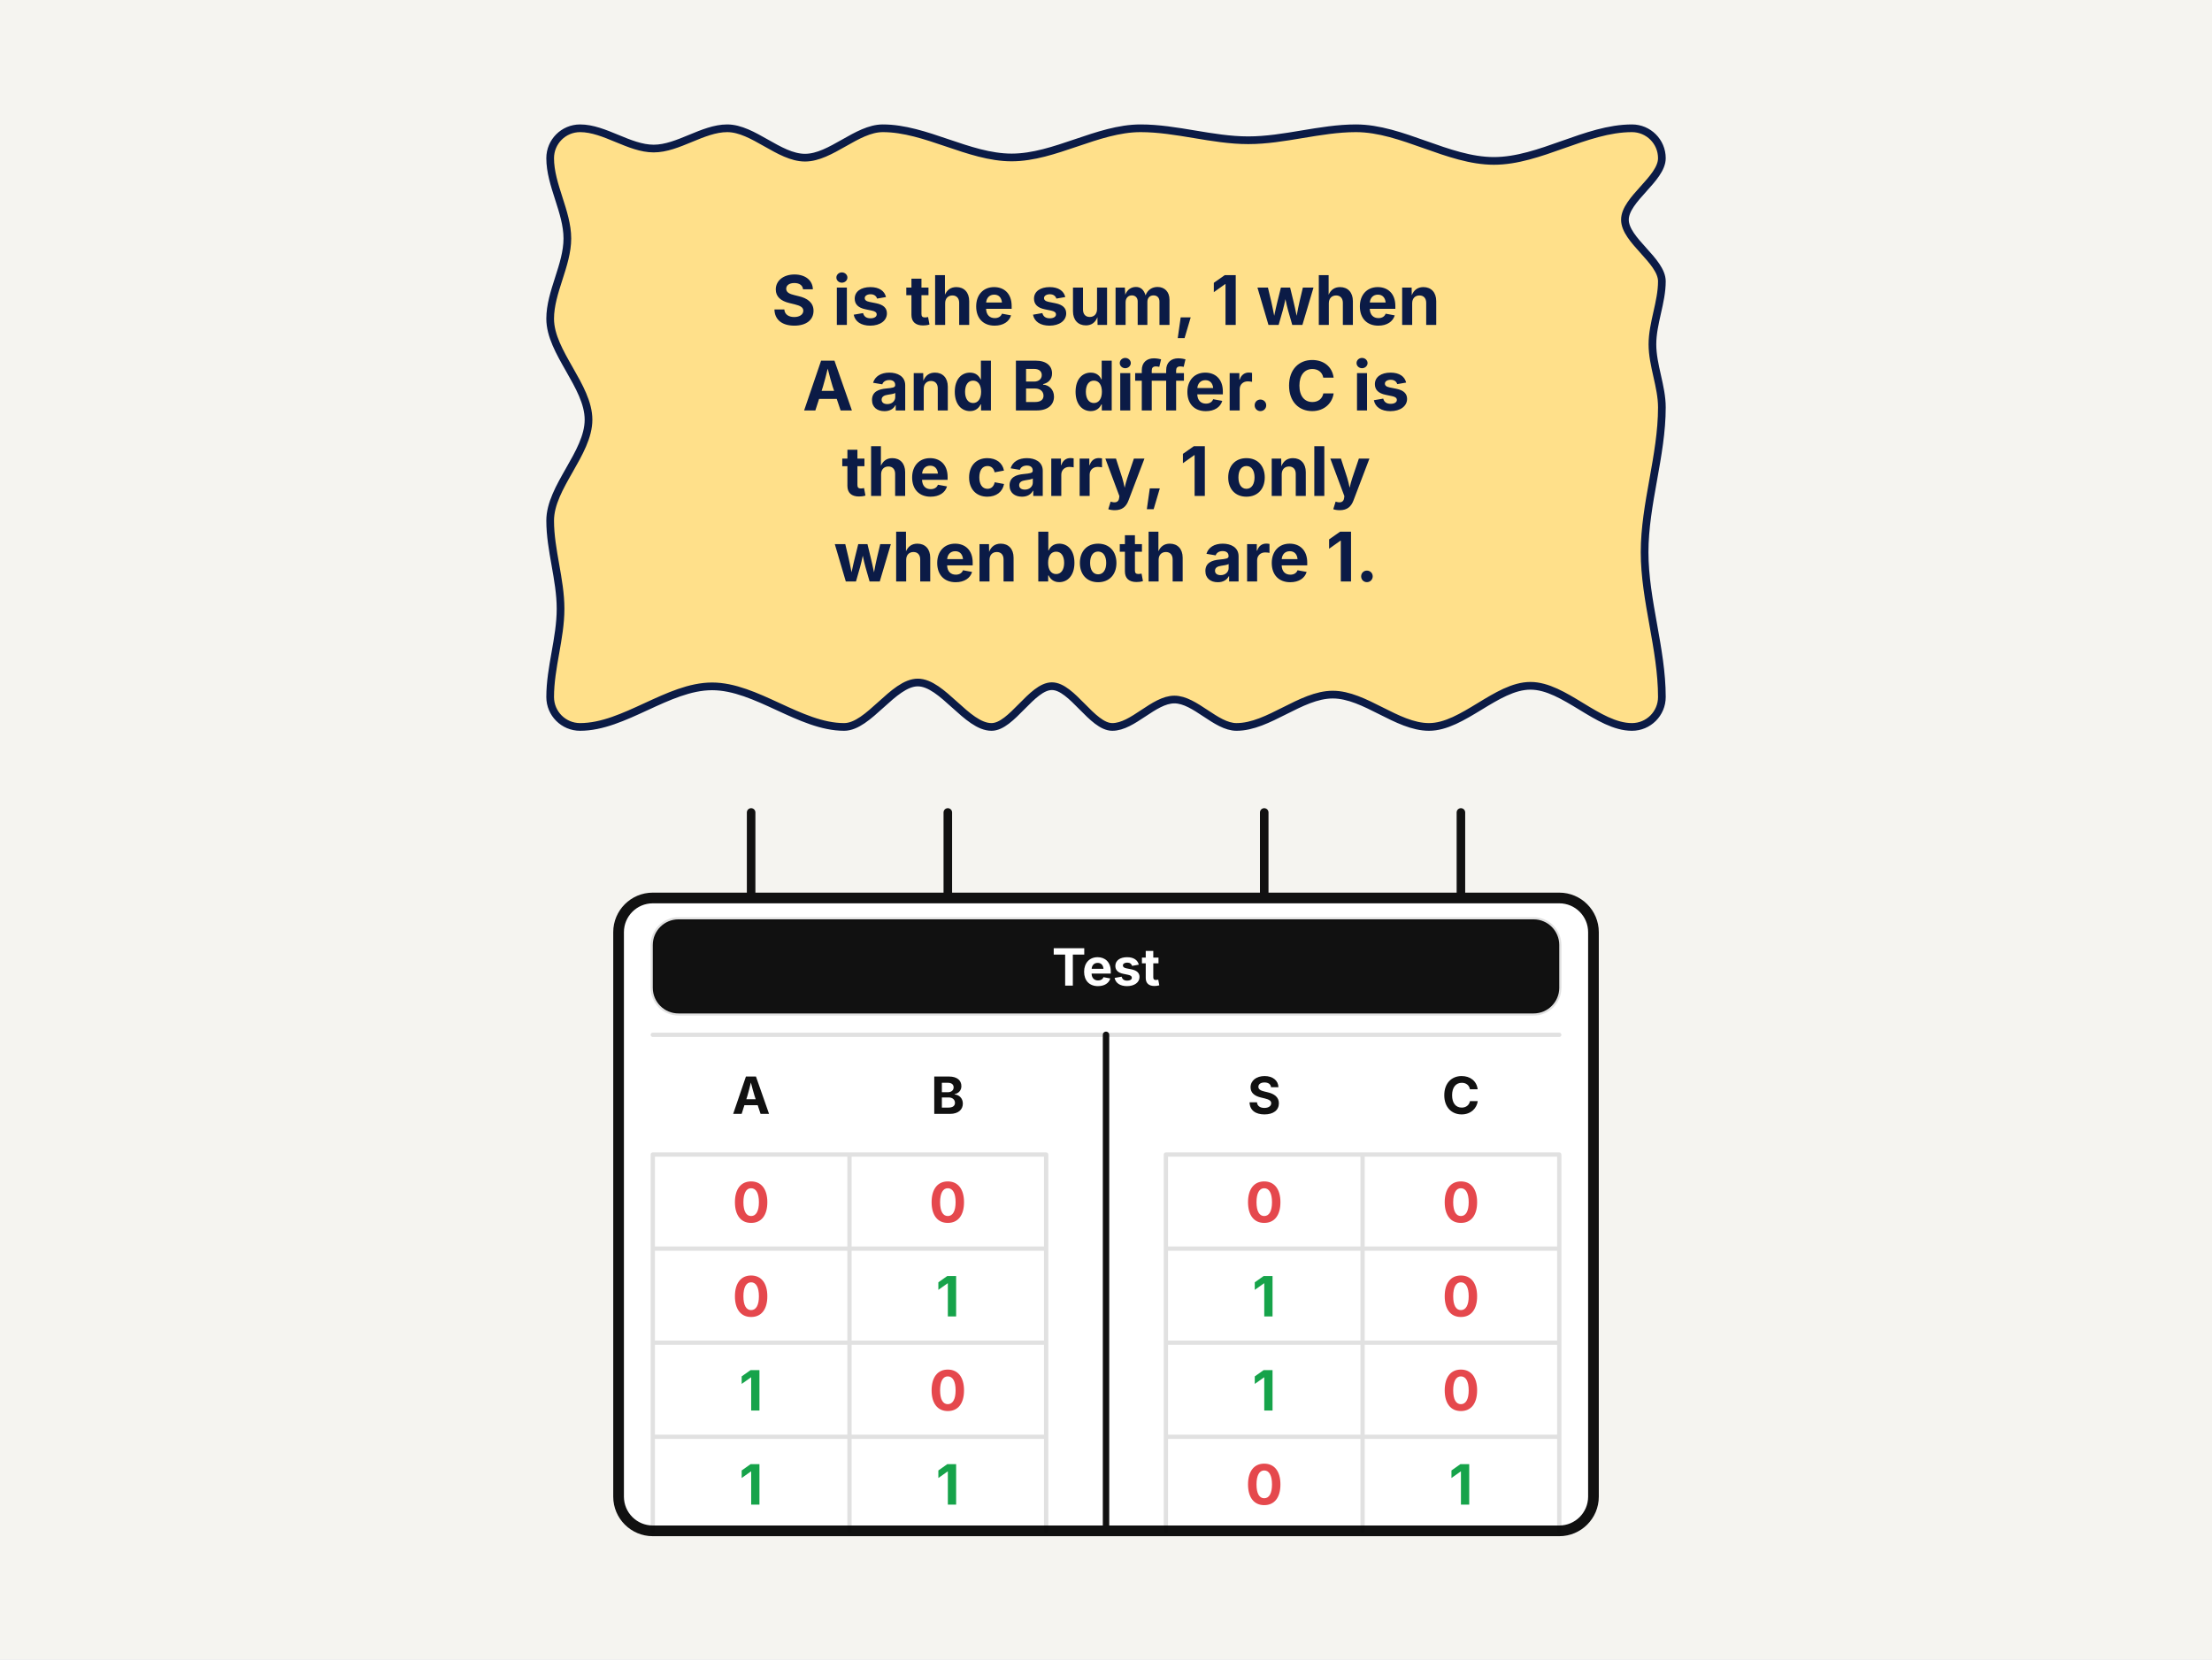
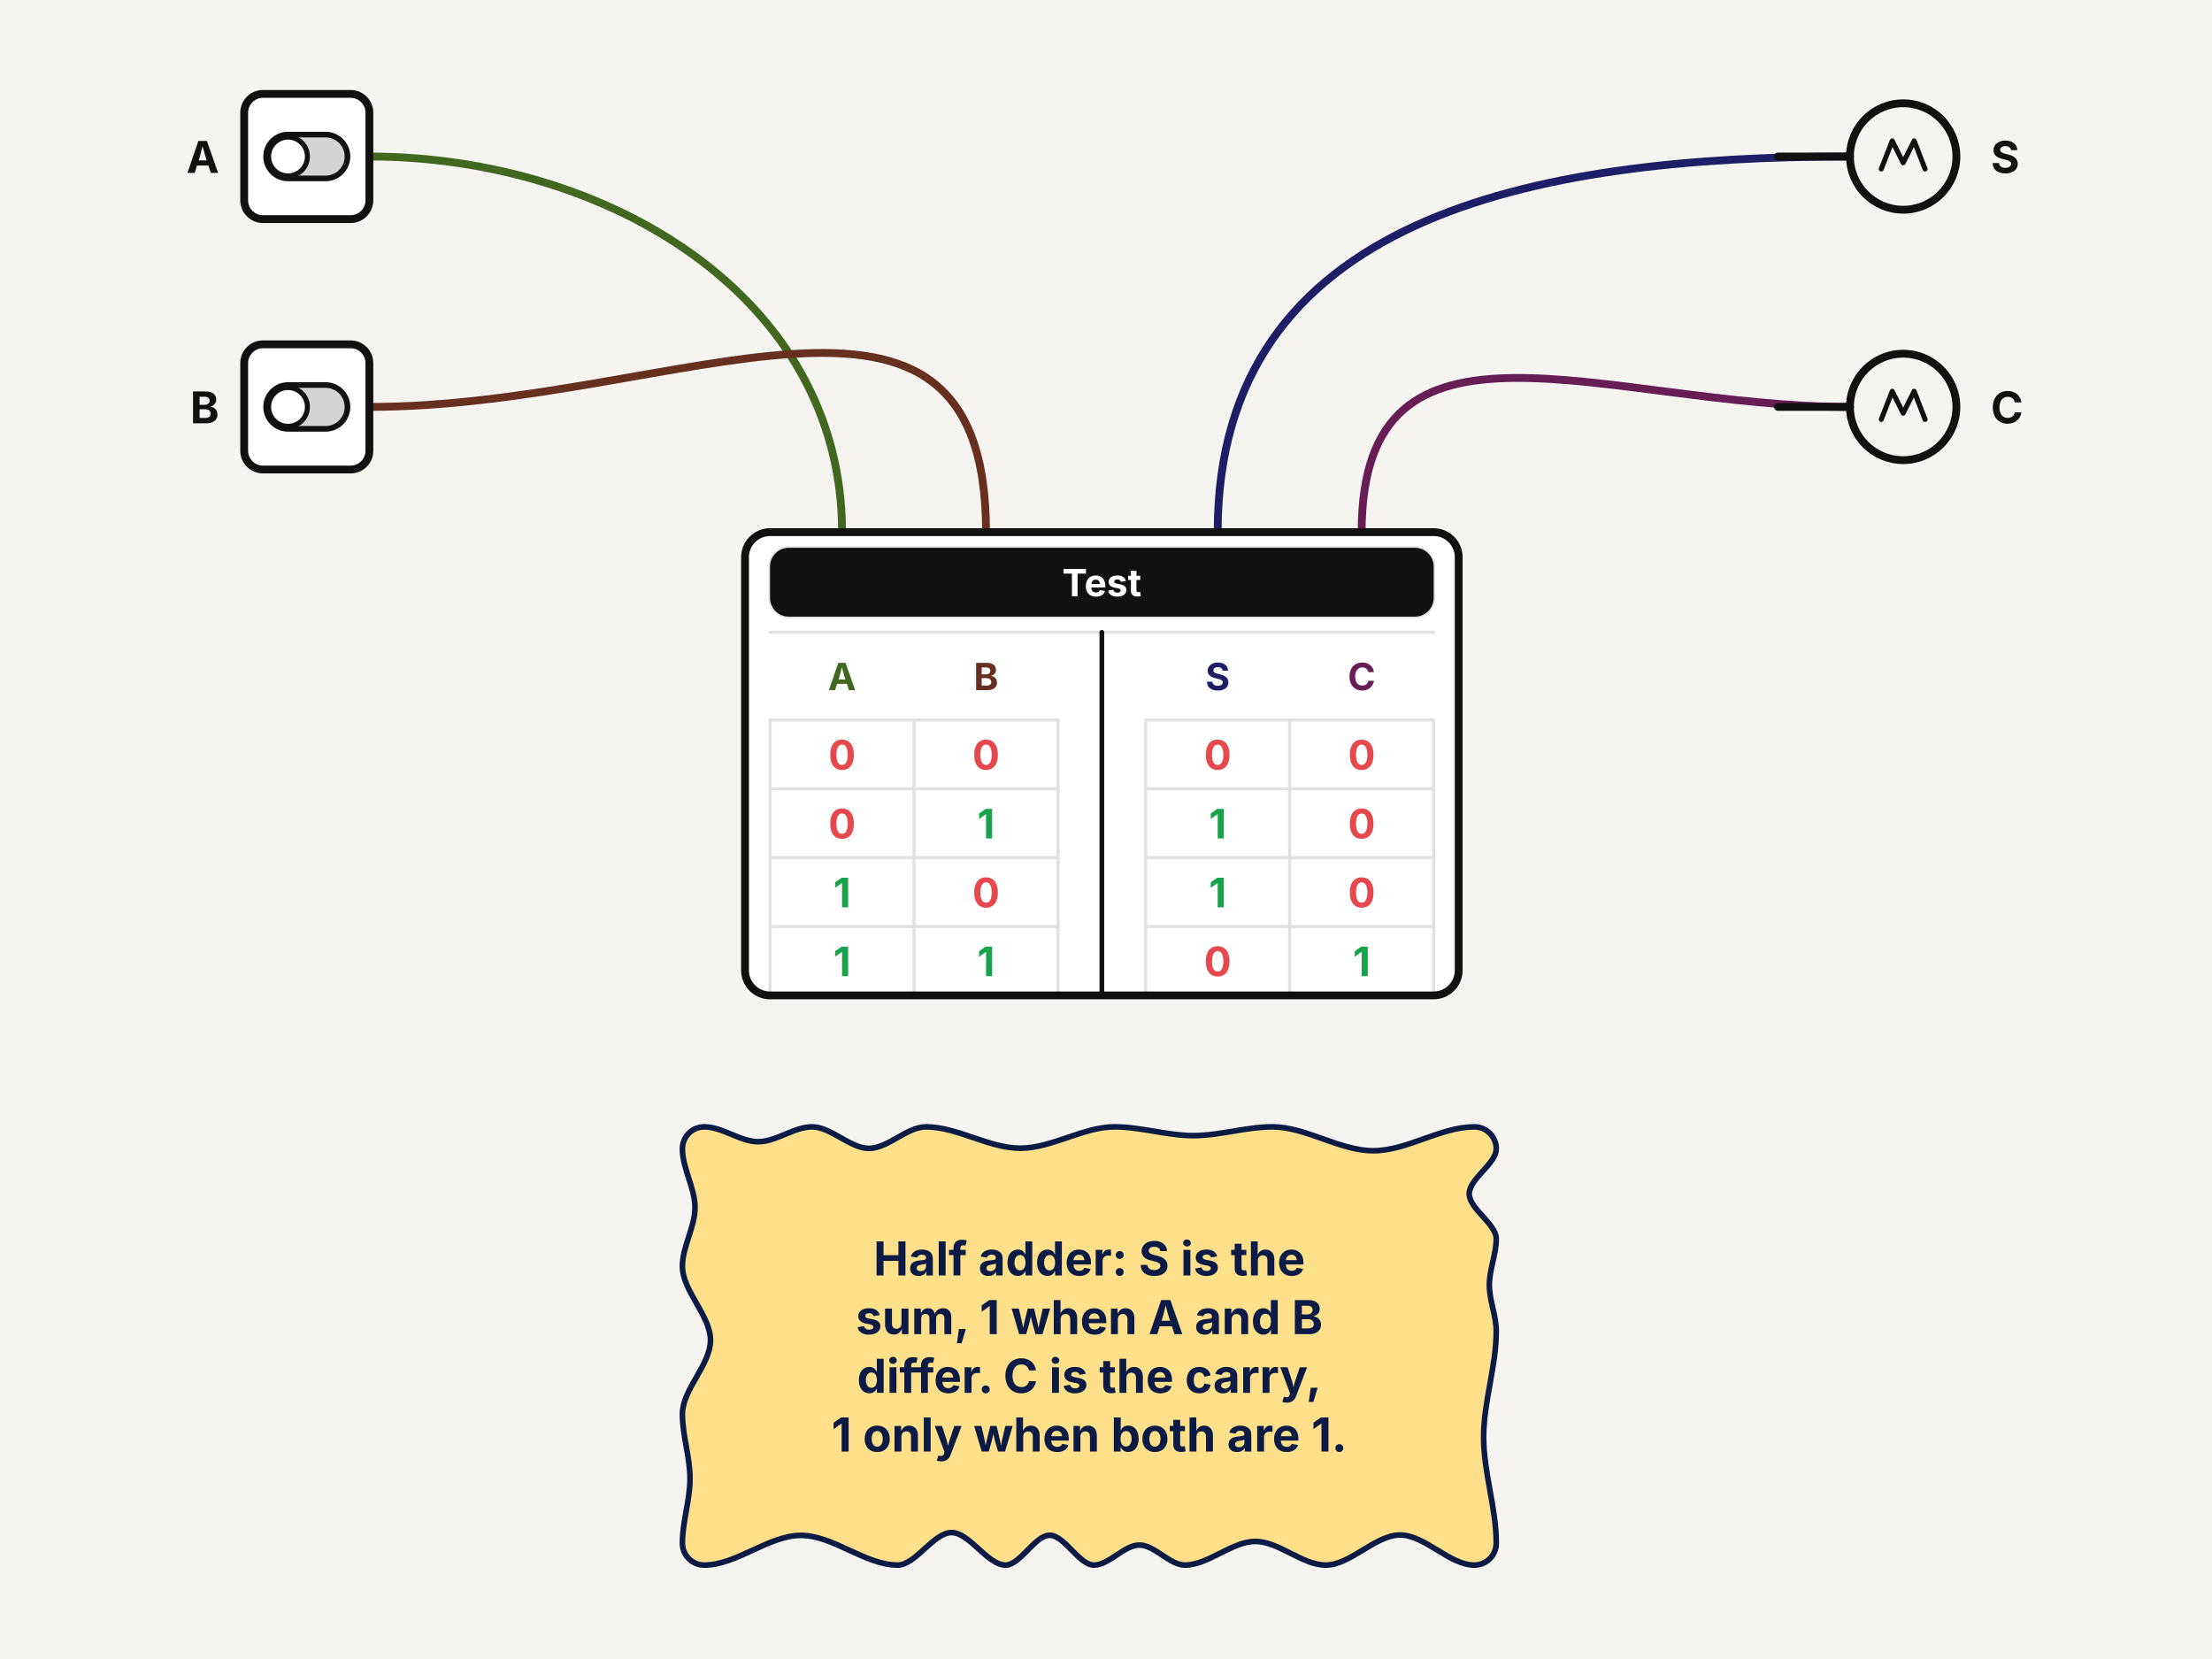
- <svg xmlns="http://www.w3.org/2000/svg" viewBox="-144.67 -210 517.33 388" width="517.33" height="388" font-family="Inter, 'Segoe UI', system-ui, -apple-system, sans-serif" stroke-linejoin="round" stroke-linecap="round">
-   <rect x="-144.67" y="-210" width="517.33" height="388" fill="#f5f4f0" />
+ <svg xmlns="http://www.w3.org/2000/svg" viewBox="-238.01 -170 706.67 530" width="706.67" height="530" font-family="Inter, 'Segoe UI', system-ui, -apple-system, sans-serif" stroke-linejoin="round" stroke-linecap="round">
+   <rect x="-238.01" y="-170" width="706.67" height="530" fill="#f5f4f0" />
+   <path d="M-120 -120C-44.5 -120 31 -75.5 31 0" fill="none" stroke="hsl(90, 55%, 26%)" stroke-width="2.5" />
+   <path d="M-120 -40C-21.5 -40 77 -98.5 77 0" fill="none" stroke="hsl(15, 55%, 26%)" stroke-width="2.5" />
+   <path d="M353 -120C252 -120 151 -101 151 0" fill="none" stroke="hsl(240, 55%, 26%)" stroke-width="2.5" />
+   <path d="M353 -40C275 -40 197 -78 197 0" fill="none" stroke="hsl(315, 55%, 26%)" stroke-width="2.5" />
  <g transform="matrix(1 0 0 1 0 0)">
    <path d="M8 0H220A8 8 0 0 1 228 8V140A8 8 0 0 1 220 148H8A8 8 0 0 1 0 140V8A8 8 0 0 1 8 0Z" fill="#ffffff" stroke="#111111" stroke-width="2.5" />
-     <path d="M31 0V-20M77 0V-20M151 0V-20M197 0V-20" fill="none" stroke="#111111" stroke-width="2" />
    <text x="31" y="71" font-size="13" font-weight="700" fill="#e5484d" text-anchor="middle" dominant-baseline="middle">0</text>
    <text x="77" y="71" font-size="13" font-weight="700" fill="#e5484d" text-anchor="middle" dominant-baseline="middle">0</text>
    <text x="151" y="71" font-size="13" font-weight="700" fill="#e5484d" text-anchor="middle" dominant-baseline="middle">0</text>
    <text x="197" y="71" font-size="13" font-weight="700" fill="#e5484d" text-anchor="middle" dominant-baseline="middle">0</text>
    <text x="31" y="93" font-size="13" font-weight="700" fill="#e5484d" text-anchor="middle" dominant-baseline="middle">0</text>
    <text x="77" y="93" font-size="13" font-weight="700" fill="#16a34a" text-anchor="middle" dominant-baseline="middle">1</text>
    <text x="151" y="93" font-size="13" font-weight="700" fill="#16a34a" text-anchor="middle" dominant-baseline="middle">1</text>
    <text x="197" y="93" font-size="13" font-weight="700" fill="#e5484d" text-anchor="middle" dominant-baseline="middle">0</text>
    <text x="31" y="115" font-size="13" font-weight="700" fill="#16a34a" text-anchor="middle" dominant-baseline="middle">1</text>
    <text x="77" y="115" font-size="13" font-weight="700" fill="#e5484d" text-anchor="middle" dominant-baseline="middle">0</text>
    <text x="151" y="115" font-size="13" font-weight="700" fill="#16a34a" text-anchor="middle" dominant-baseline="middle">1</text>
    <text x="197" y="115" font-size="13" font-weight="700" fill="#e5484d" text-anchor="middle" dominant-baseline="middle">0</text>
    <text x="31" y="137" font-size="13" font-weight="700" fill="#16a34a" text-anchor="middle" dominant-baseline="middle">1</text>
    <text x="77" y="137" font-size="13" font-weight="700" fill="#16a34a" text-anchor="middle" dominant-baseline="middle">1</text>
    <text x="151" y="137" font-size="13" font-weight="700" fill="#e5484d" text-anchor="middle" dominant-baseline="middle">0</text>
    <text x="197" y="137" font-size="13" font-weight="700" fill="#16a34a" text-anchor="middle" dominant-baseline="middle">1</text>
    <path d="M8 32H220M8 60H100M8 82H100M8 104H100M8 126H100M8 60V148M100 60V148M128 60H220M128 82H220M128 104H220M128 126H220M128 60V148M220 60V148M54 60V148M174 60V148M114 32V148" fill="none" stroke="rgba(0,0,0,0.12)" stroke-width="1" />
    <path d="M114 32V148" fill="none" stroke="#111111" stroke-width="1.5" />
-     <text x="31" y="46" font-size="12" font-weight="700" fill="#111111" text-anchor="middle" dominant-baseline="middle">A</text>
-     <text x="77" y="46" font-size="12" font-weight="700" fill="#111111" text-anchor="middle" dominant-baseline="middle">B</text>
-     <text x="151" y="46" font-size="12" font-weight="700" fill="#111111" text-anchor="middle" dominant-baseline="middle">S</text>
-     <text x="197" y="46" font-size="12" font-weight="700" fill="#111111" text-anchor="middle" dominant-baseline="middle">C</text>
+     <text x="31" y="46" font-size="12" font-weight="700" fill="hsl(90, 55%, 26%)" text-anchor="middle" dominant-baseline="middle">A</text>
+     <text x="77" y="46" font-size="12" font-weight="700" fill="hsl(15, 55%, 26%)" text-anchor="middle" dominant-baseline="middle">B</text>
+     <text x="151" y="46" font-size="12" font-weight="700" fill="hsl(240, 55%, 26%)" text-anchor="middle" dominant-baseline="middle">S</text>
+     <text x="197" y="46" font-size="12" font-weight="700" fill="hsl(315, 55%, 26%)" text-anchor="middle" dominant-baseline="middle">C</text>
    <path d="M14 5H214A6 6 0 0 1 220 11V21A6 6 0 0 1 214 27H14A6 6 0 0 1 8 21V11A6 6 0 0 1 14 5Z" fill="#111111" stroke="rgba(0,0,0,0.12)" stroke-width="1" />
    <text x="114" y="16" font-size="12" font-weight="700" fill="#ffffff" text-anchor="middle" dominant-baseline="middle">Test</text>
  </g>
-   <g transform="matrix(1 0 0 1 -16 -180)">
+   <g transform="matrix(1 0 0 1 -160 -140)">
+     <path d="M6 0H34A6 6 0 0 1 40 6V34A6 6 0 0 1 34 40H6A6 6 0 0 1 0 34V6A6 6 0 0 1 6 0Z" fill="#ffffff" stroke="#111111" stroke-width="2.5" />
+     <path d="M14 13H26A7 7 0 0 1 33 20V20A7 7 0 0 1 26 27H14A7 7 0 0 1 7 20V20A7 7 0 0 1 14 13Z" fill="#d4d4d4" />
+     <path d="M19.8 20A5.8 5.8 0 1 1 8.2 20A5.8 5.8 0 1 1 19.8 20Z" fill="hsl(90, 100%, 50%)" />
+     <path d="M14 13H26A7 7 0 0 1 33 20V20A7 7 0 0 1 26 27H14A7 7 0 0 1 7 20V20A7 7 0 0 1 14 13Z" fill="none" stroke="#111111" stroke-width="1.8" />
+     <path d="M20.2 20A6.2 6.2 0 1 1 7.8 20A6.2 6.2 0 1 1 20.2 20Z" fill="#ffffff" stroke="#111111" stroke-width="1.6" />
+   </g>
+   <g transform="matrix(1 0 0 1 -160 -60)">
+     <path d="M6 0H34A6 6 0 0 1 40 6V34A6 6 0 0 1 34 40H6A6 6 0 0 1 0 34V6A6 6 0 0 1 6 0Z" fill="#ffffff" stroke="#111111" stroke-width="2.5" />
+     <path d="M14 13H26A7 7 0 0 1 33 20V20A7 7 0 0 1 26 27H14A7 7 0 0 1 7 20V20A7 7 0 0 1 14 13Z" fill="#d4d4d4" />
+     <path d="M19.8 20A5.8 5.8 0 1 1 8.2 20A5.8 5.8 0 1 1 19.8 20Z" fill="hsl(15, 100%, 50%)" />
+     <path d="M14 13H26A7 7 0 0 1 33 20V20A7 7 0 0 1 26 27H14A7 7 0 0 1 7 20V20A7 7 0 0 1 14 13Z" fill="none" stroke="#111111" stroke-width="1.8" />
+     <path d="M20.2 20A6.2 6.2 0 1 1 7.8 20A6.2 6.2 0 1 1 20.2 20Z" fill="#ffffff" stroke="#111111" stroke-width="1.6" />
+   </g>
+   <g transform="matrix(1 0 0 1 350 -140)">
+     <path d="M-20 20H3" fill="none" stroke="#111111" stroke-width="2.5" />
+     <path d="M20 3H20A17 17 0 0 1 37 20V20A17 17 0 0 1 20 37H20A17 17 0 0 1 3 20V20A17 17 0 0 1 20 3Z" fill="none" stroke="#111111" stroke-width="2.5" />
+     <path d="M13 24L16.5 15L20 22L23.5 15L27 24" fill="none" stroke="#111111" stroke-width="1.6" />
+   </g>
+   <g transform="matrix(1 0 0 1 350 -60)">
+     <path d="M-20 20H3" fill="none" stroke="#111111" stroke-width="2.5" />
+     <path d="M20 3H20A17 17 0 0 1 37 20V20A17 17 0 0 1 20 37H20A17 17 0 0 1 3 20V20A17 17 0 0 1 20 3Z" fill="none" stroke="#111111" stroke-width="2.5" />
+     <path d="M13 24L16.5 15L20 22L23.5 15L27 24" fill="none" stroke="#111111" stroke-width="1.6" />
+   </g>
+   <g transform="matrix(1 0 0 1 -20 190)">
    <path d="M7 0C12.74 0 18.47 4.74 24.21 4.74C29.94 4.74 35.68 0 41.41 0C47.48 0 53.54 6.87 59.6 6.87C65.66 6.87 71.72 0 77.79 0C87.83 0 97.88 6.82 107.93 6.82C117.98 6.82 128.03 0 138.08 0C146.48 0 154.87 2.8 163.26 2.8C171.66 2.8 180.05 0 188.45 0C199.2 0 209.96 7.63 220.72 7.63C231.48 7.63 242.24 0 253 0C256.87 0 260 3.13 260 7C260 11.8 251.36 16.59 251.36 21.39C251.36 26.19 260 30.98 260 35.78C260 40.69 257.79 45.61 257.79 50.52C257.79 55.44 260 60.35 260 65.26C260 76.55 255.96 87.84 255.96 99.13C255.96 110.42 260 121.71 260 133C260 136.87 256.87 140 253 140C245.09 140 237.18 130.38 229.26 130.38C221.35 130.38 213.44 140 205.53 140C198.03 140 190.53 132.44 183.03 132.44C175.52 132.44 168.02 140 160.52 140C155.68 140 150.84 133.59 145.99 133.59C141.15 133.59 136.31 140 131.47 140C126.76 140 122.05 130.47 117.34 130.47C112.63 130.47 107.93 140 103.22 140C97.47 140 91.73 129.61 85.98 129.61C80.24 129.61 74.49 140 68.75 140C58.46 140 48.17 130.51 37.87 130.51C27.58 130.51 17.29 140 7 140C3.13 140 0 136.87 0 133C0 126.12 2.43 119.25 2.43 112.37C2.43 105.5 0 98.62 0 91.75C0 83.88 8.97 76.01 8.97 68.15C8.97 60.28 0 52.41 0 44.54C0 38.29 4.02 32.03 4.02 25.77C4.02 19.51 0 13.26 0 7C0 3.13 3.13 0 7 0Z" fill="#ffe08a" stroke="#0b1b46" stroke-width="1.8" />
-     <text x="130" y="40" font-size="16" font-weight="700" fill="#0b1b46" text-anchor="middle" dominant-baseline="middle">S is the sum, 1 when</text>
-     <text x="130" y="60" font-size="16" font-weight="700" fill="#0b1b46" text-anchor="middle" dominant-baseline="middle">A and B differ. C is</text>
-     <text x="130" y="80" font-size="16" font-weight="700" fill="#0b1b46" text-anchor="middle" dominant-baseline="middle">the carry, 1 only</text>
-     <text x="130" y="100" font-size="16" font-weight="700" fill="#0b1b46" text-anchor="middle" dominant-baseline="middle">when both are 1.</text>
+     <text x="130" y="41.875" font-size="15" font-weight="700" fill="#0b1b46" text-anchor="middle" dominant-baseline="middle">Half adder: S is the</text>
+     <text x="130" y="60.625" font-size="15" font-weight="700" fill="#0b1b46" text-anchor="middle" dominant-baseline="middle">sum, 1 when A and B</text>
+     <text x="130" y="79.375" font-size="15" font-weight="700" fill="#0b1b46" text-anchor="middle" dominant-baseline="middle">differ. C is the carry,</text>
+     <text x="130" y="98.125" font-size="15" font-weight="700" fill="#0b1b46" text-anchor="middle" dominant-baseline="middle">1 only when both are 1.</text>
  </g>
+   <text x="-168" y="-120" font-size="14" font-weight="700" fill="#111111" text-anchor="end" dominant-baseline="middle">A</text>
+   <text x="-168" y="-40" font-size="14" font-weight="700" fill="#111111" text-anchor="end" dominant-baseline="middle">B</text>
+   <text x="398" y="-120" font-size="14" font-weight="700" fill="#111111" text-anchor="start" dominant-baseline="middle">S</text>
+   <text x="398" y="-40" font-size="14" font-weight="700" fill="#111111" text-anchor="start" dominant-baseline="middle">C</text>
</svg>
